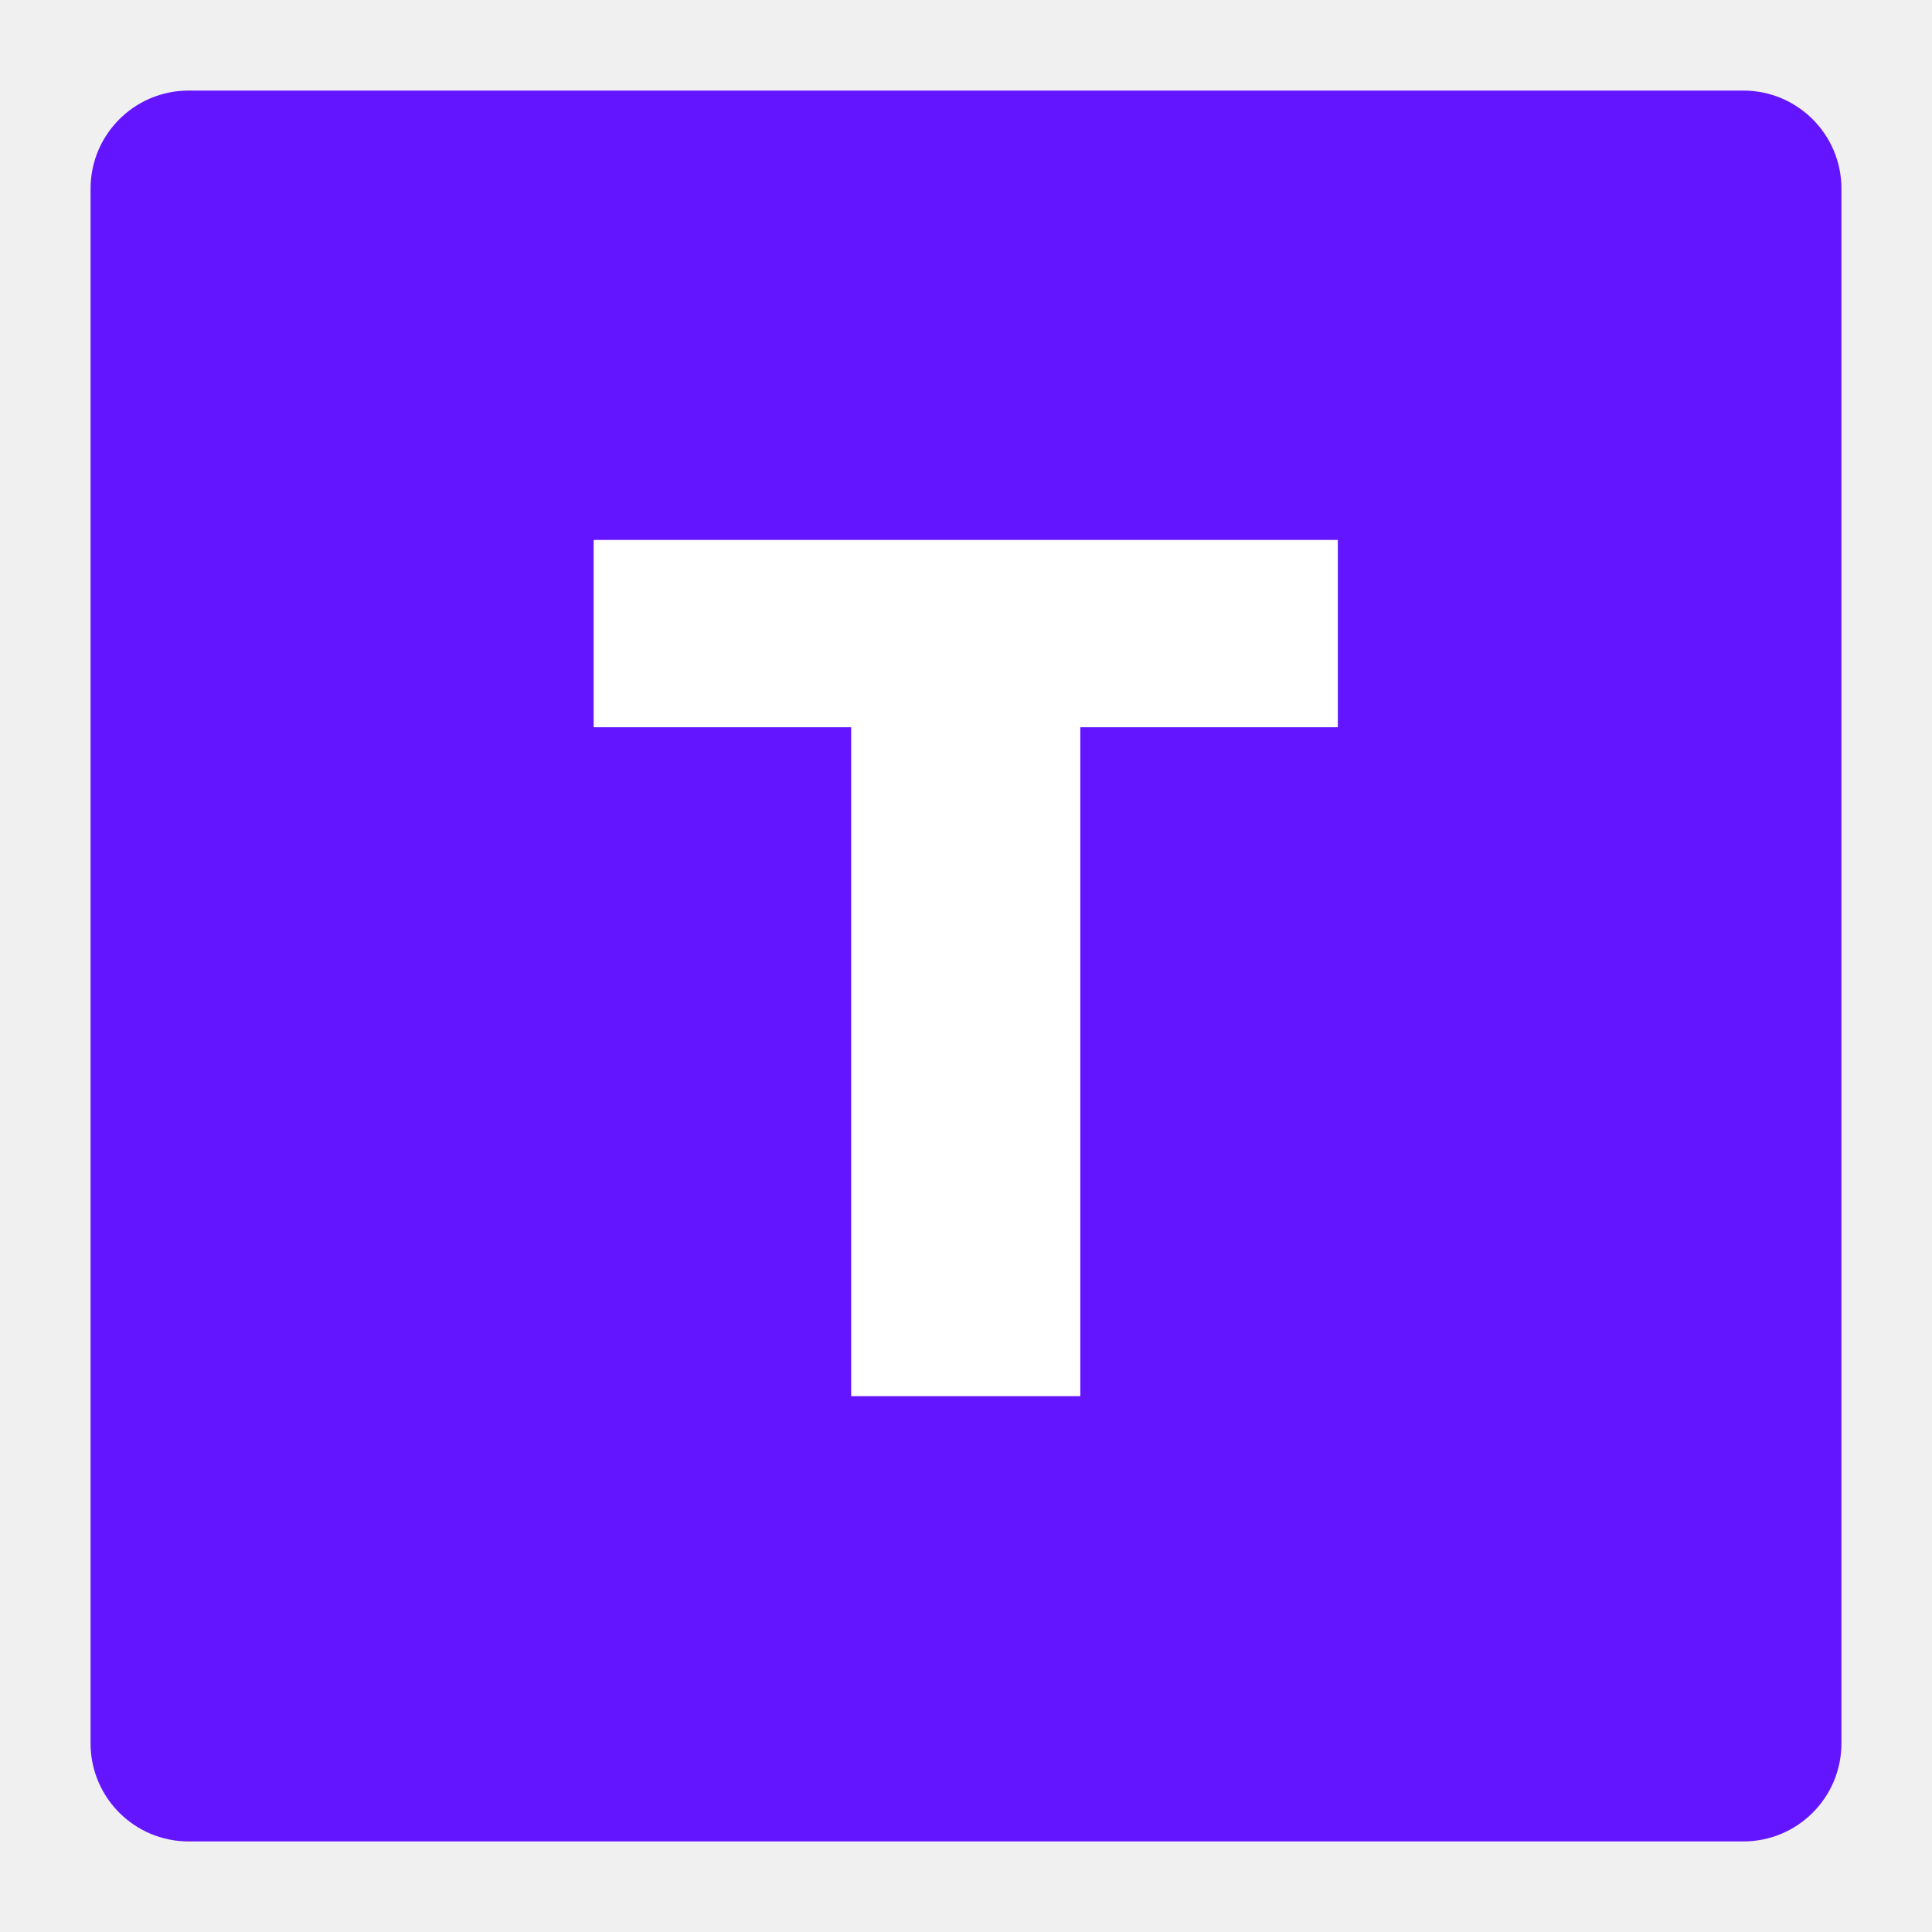
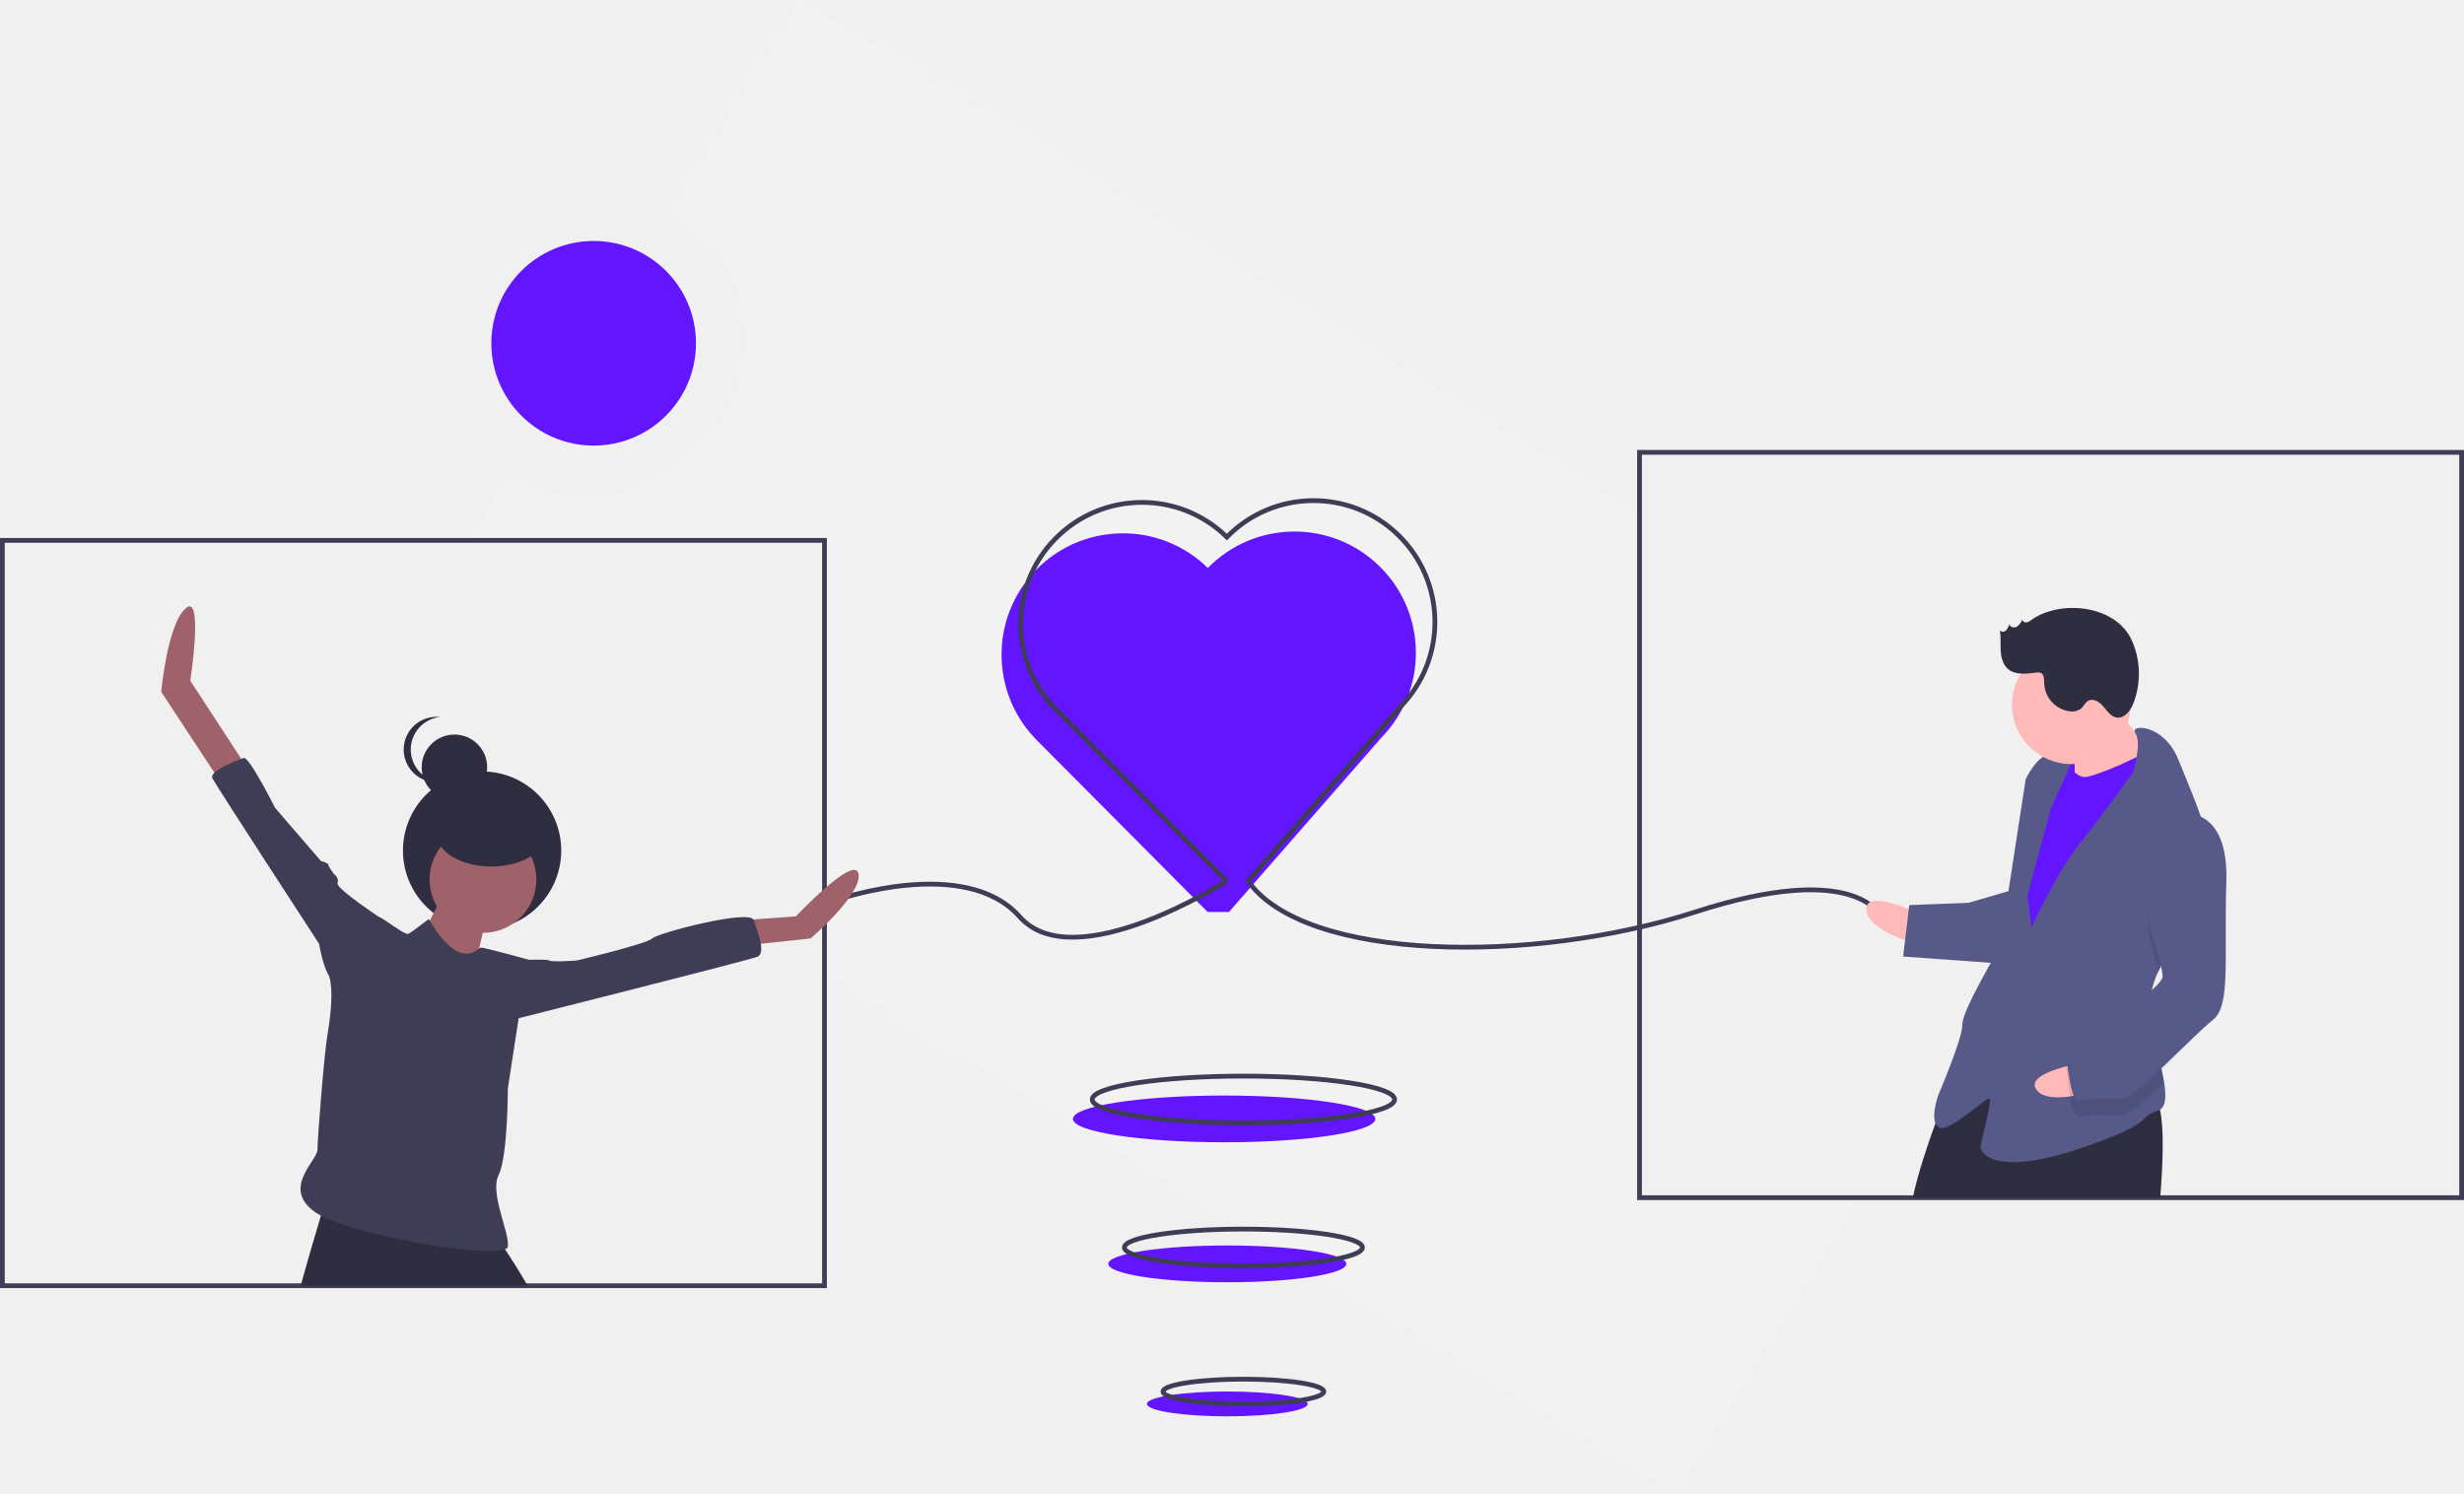
- <svg xmlns="http://www.w3.org/2000/svg" width="256" height="256" viewBox="0 0 256 256" fill="none">
-   <rect x="12" y="12" width="232" height="232" rx="13" fill="#6415FF" />
-   <path d="M78.661 96.364H112.786V185H143.144V96.364H177.269V71.546H78.661V96.364Z" fill="white" />
+ <svg xmlns="http://www.w3.org/2000/svg" id="fbf61bc7-949a-4ad5-bdf9-42522344582c" data-name="Layer 1" width="1035.48" height="627.636" viewBox="0 0 1035.48 627.636">
+   <path d="M769.26,350.83,418.423,136.182l-53.388,87.261a65.991,65.991,0,0,1-68.854,112.541l-17.325,28.317H426.74V543.374l360.31,220.444,75.411-123.257H769.26Z" transform="translate(-82.26001 -136.1818)" fill="#f2f2f2" />
+   <ellipse cx="514.424" cy="470.263" rx="63.537" ry="9.822" fill="#6415ff" />
+   <path d="M598.74,519.461l64.018-73.234a51,51,0,0,0-72.915-71.326,51,51,0,1,0-71.326,72.915L589.74,519.461" transform="translate(-82.26001 -136.1818)" fill="#6415ff" />
+   <rect x="1" y="227.119" width="345.48" height="313.26" fill="none" stroke="#3f3d56" stroke-miterlimit="10" stroke-width="2" />
+   <rect x="689" y="190.119" width="345.48" height="313.26" fill="none" stroke="#3f3d56" stroke-miterlimit="10" stroke-width="2" />
+   <circle cx="249.48" cy="144.279" r="43" fill="#6415ff" />
+   <path d="M433.74,514.461s54-19,77,7,87-15,87-15" transform="translate(-82.26001 -136.1818)" fill="none" stroke="#3f3d56" stroke-miterlimit="10" stroke-width="2" />
+   <path d="M872.74,521.461s-10-24-78-2-164,21-188-13l64.018-73.234a51,51,0,0,0-72.915-71.326,51,51,0,1,0-71.326,72.915L597.74,506.461" transform="translate(-82.26001 -136.1818)" fill="none" stroke="#3f3d56" stroke-miterlimit="10" stroke-width="2" />
+   <ellipse cx="522.536" cy="462.101" rx="63.537" ry="9.822" fill="none" stroke="#3f3d56" stroke-miterlimit="10" stroke-width="2" />
+   <ellipse cx="515.776" cy="531.192" rx="50.019" ry="7.732" fill="#6415ff" />
+   <ellipse cx="515.776" cy="590.055" rx="33.796" ry="5.224" fill="#6415ff" />
+   <ellipse cx="522.536" cy="524.304" rx="50.019" ry="7.732" fill="none" stroke="#3f3d56" stroke-miterlimit="10" stroke-width="2" />
+   <ellipse cx="522.536" cy="584.87" rx="33.796" ry="5.224" fill="none" stroke="#3f3d56" stroke-miterlimit="10" stroke-width="2" />
+   <circle cx="202.598" cy="357.484" r="33.252" fill="#2f2e41" />
+   <path d="M268.985,510.465s-10.831,23.983-13.925,24.756,25.53,14.699,25.53,14.699,5.415-29.398,7.736-30.945S268.985,510.465,268.985,510.465Z" transform="translate(-82.26001 -136.1818)" fill="#9f616a" />
+   <circle cx="202.971" cy="369.641" r="22.435" fill="#9f616a" />
+   <path d="M304.02,676.561h-95.4c3.19-11.59,6.6-23.08,8.52-29.46.97-3.2,1.56-5.12,1.56-5.12s71.95,15.47,73.49,16.25a18.226,18.226,0,0,1,2.29,3.02C296.73,664.551,300.32,670.221,304.02,676.561Z" transform="translate(-82.26001 -136.1818)" fill="#2f2e41" />
+   <path d="M185.433,457.858l-23.209-35.587s5.739-37.331-1.997-30.368-10.185,35.08-10.185,35.08l26.88,40.933Z" transform="translate(-82.26001 -136.1818)" fill="#9f616a" />
+   <path d="M395.861,522.843l20.888-1.547s24.756-26.303,26.303-17.794-20.114,27.077-20.114,27.077l-28.624,3.095Z" transform="translate(-82.26001 -136.1818)" fill="#9f616a" />
+   <path d="M243.455,530.579v-7.736s-20.114-13.152-19.341-15.473-1.547-3.868-1.547-3.868-2.321-3.095-2.321-3.868-3.095-1.547-3.095-1.547L197.811,475.651s-10.831-21.662-13.152-20.888-14.699,5.415-13.152,8.51,44.871,69.627,44.871,69.627,2.321,14.699,6.189,14.699S243.455,530.579,243.455,530.579Z" transform="translate(-82.26001 -136.1818)" fill="#3f3d56" />
+   <path d="M295.289,539.863s17.02-.774,17.794,0,11.604,0,11.604,0,29.398-6.963,31.719-9.284,41.002-12.378,42.55-7.736,5.415,13.925,1.547,15.473S292.194,566.166,292.194,566.166Z" transform="translate(-82.26001 -136.1818)" fill="#3f3d56" />
+   <circle cx="190.966" cy="322.486" r="13.76" fill="#2f2e41" />
+   <path d="M254.88,451.215a13.761,13.761,0,0,1,12.326-13.685,13.915,13.915,0,0,0-1.433-.074,13.76,13.76,0,1,0,0,27.519,13.912,13.912,0,0,0,1.433-.074A13.761,13.761,0,0,1,254.88,451.215Z" transform="translate(-82.26001 -136.1818)" fill="#2f2e41" />
+   <ellipse cx="206.467" cy="350.433" rx="22.933" ry="13.76" fill="#2f2e41" />
+   <path d="M262.409,522.456s-6.963,5.415-8.51,6.189-10.831-6.963-12.378-6.963-21.662,23.209-21.662,23.209,3.738,4.306,0,26.303c-1.402,8.25-4.183,43.521-4.183,48.162s-15.158,16.049-1.232,26.106,80.458,20.888,81.231,14.699-7.736-22.435-3.868-30.172,3.868-36.361,3.868-36.361l4.642-30.172,3.868-23.983s-18.18-5.029-19.728-5.029S275.948,545.278,262.409,522.456Z" transform="translate(-82.26001 -136.1818)" fill="#3f3d56" />
+   <rect x="944.106" y="448.866" width="15.843" height="20.369" transform="translate(-99.33277 -98.94691) rotate(-2.22071)" fill="#6415ff" />
+   <path d="M888.135,519.85s-21.923-10.475-21.572-1.428,22.098,14.998,22.098,14.998Z" transform="translate(-82.26001 -136.1818)" fill="#ffb9b9" />
+   <path d="M990.08,639.561H886.09c2.17-10.18,6.3-22.46,9.53-31.31,2.56-7,4.54-11.86,4.54-11.86,11.81-13.32,28.95-13.66,45.03-10.37,1.92.39,3.83.83,5.71,1.32.22.05.44.11.66.17,3.76.97,7.41,2.09,10.86,3.21,5.95,1.94,11.32,3.9,15.66,5.23a38.586,38.586,0,0,0,6.7,1.57,11.374,11.374,0,0,0,1.5.06c1.72-.07,2.91,1.78,3.68,5.01C991.7,609.881,991.3,624.241,990.08,639.561Z" transform="translate(-82.26001 -136.1818)" fill="#2f2e41" />
+   <path d="M969.567,429.492s12.053,18.785,16.752,23.132-8.52,13.92-8.52,13.92l-23.658,3.182s.298-21.528-.921-23.746S969.567,429.492,969.567,429.492Z" transform="translate(-82.26001 -136.1818)" fill="#ffb9b9" />
+   <path d="M949.003,454.072s4.874,8.871,9.397,8.695,27.918-10.142,28.918-13.579,7.749,24.614,7.749,24.614L937.82,574.547,923.856,564.896l6.766-59.151,5.557-31.925Z" transform="translate(-82.26001 -136.1818)" fill="#6415ff" />
+   <path d="M989.429,544.234a31.679,31.679,0,0,0-3.512,14.858c.009.226.018.452.038.678.542,10.466,4.397,22.569,5.78,31.372,1.004,6.314.718,10.923-2.977,12.006-8.958,2.612,1.306,4.479-33.353,16.015s-40.708,1.579-40.795-.683,4.908-19.442,3.734-20.529-16.435,14.227-21.046,12.141-.526-13.569-.526-13.569,10.387-24.185,10.168-29.838,15.734-32.319,15.734-32.319L933.523,463.732s4.172-9.222,9.782-10.572a13.897,13.897,0,0,1,10.265,1.867l-9.388,20.748-9.905,36.623,1.657,13.525s11.518-24.228,19.082-33.582,23.693-31.495,23.693-31.495,3.765-12.705.923-16.502c-2.843-3.808,11.857-4.378,18.125,11.233,3.322,8.274,8.715,20.613,12.094,32.101,3.011,10.177,4.433,19.692,1.45,25.13C1006.743,521.117,995.275,532.037,989.429,544.234Z" transform="translate(-82.26001 -136.1818)" fill="#575a89" />
+   <path d="M1011.301,512.809c-4.559,8.308-16.026,19.228-21.872,31.425-1.527-5.501-3.39-11.193-3.39-11.193s-7.145-38.227,13.989-48.106a14.144,14.144,0,0,1,9.823,2.745C1012.862,497.856,1014.284,507.371,1011.301,512.809Z" transform="translate(-82.26001 -136.1818)" opacity="0.1" />
+   <path d="M927.405,510.4l-17.917,5.225-24.877.965-2.559,21.616,40.883,2.945S933.147,512.442,927.405,510.4Z" transform="translate(-82.26001 -136.1818)" fill="#575a89" />
+   <path d="M956.621,583.08s-23.969,3.977-18.498,11.19,26.705-.37,26.705-.37Z" transform="translate(-82.26001 -136.1818)" fill="#ffb9b9" />
+   <path d="M985.955,559.77c.542,10.466,4.397,22.569,5.78,31.372-7.636,7.227-14.897,13.601-17.633,13.707-5.654.219-14.744-.561-18.092.702s-5.312-20.178-5.312-20.178,1.998-6.872,10.913-10.615C967.627,572.224,979.161,565.356,985.955,559.77Z" transform="translate(-82.26001 -136.1818)" opacity="0.1" />
+   <path d="M999.765,478.15s19.135-3.007,18.102,28.742,2.017,52.015-5.679,57.976S979.492,597.845,973.839,598.064s-14.744-.561-18.092.702-5.312-20.178-5.312-20.178,1.998-6.872,10.913-10.615,29.917-17.015,29.741-21.538-5.312-20.178-5.312-20.178S978.631,488.029,999.765,478.15Z" transform="translate(-82.26001 -136.1818)" fill="#575a89" />
+   <circle cx="870.433" cy="296.23" r="24.896" fill="#ffb9b9" />
+   <path d="M935.93,396.729a4.807,4.807,0,0,1-2.093,1.05,1.494,1.494,0,0,1-1.731-1.199,6.207,6.207,0,0,1-2.375,3.046c-1.163.606-2.961.098-3.129-1.203a5.489,5.489,0,0,1-1.263,2.667,1.892,1.892,0,0,1-2.66.089c.509,2.783.195,5.645.355,8.47s.913,5.82,3.047,7.677c3.113,2.709,7.793,2.04,11.887,1.527a3.608,3.608,0,0,1,1.863.102c1.533.653,1.463,2.787,1.484,4.453a12.374,12.374,0,0,0,10.835,11.751,6.203,6.203,0,0,0,4.61-1.125c1.162-.985,1.756-2.591,3.088-3.331,2.167-1.204,4.795.552,6.379,2.458s3.146,4.252,5.6,4.601c3.246.462,5.718-2.846,6.931-5.892a34.348,34.348,0,0,0-.683-26.689C971.299,390.409,948.147,388.072,935.93,396.729Z" transform="translate(-82.26001 -136.1818)" fill="#2f2e41" />
</svg>
